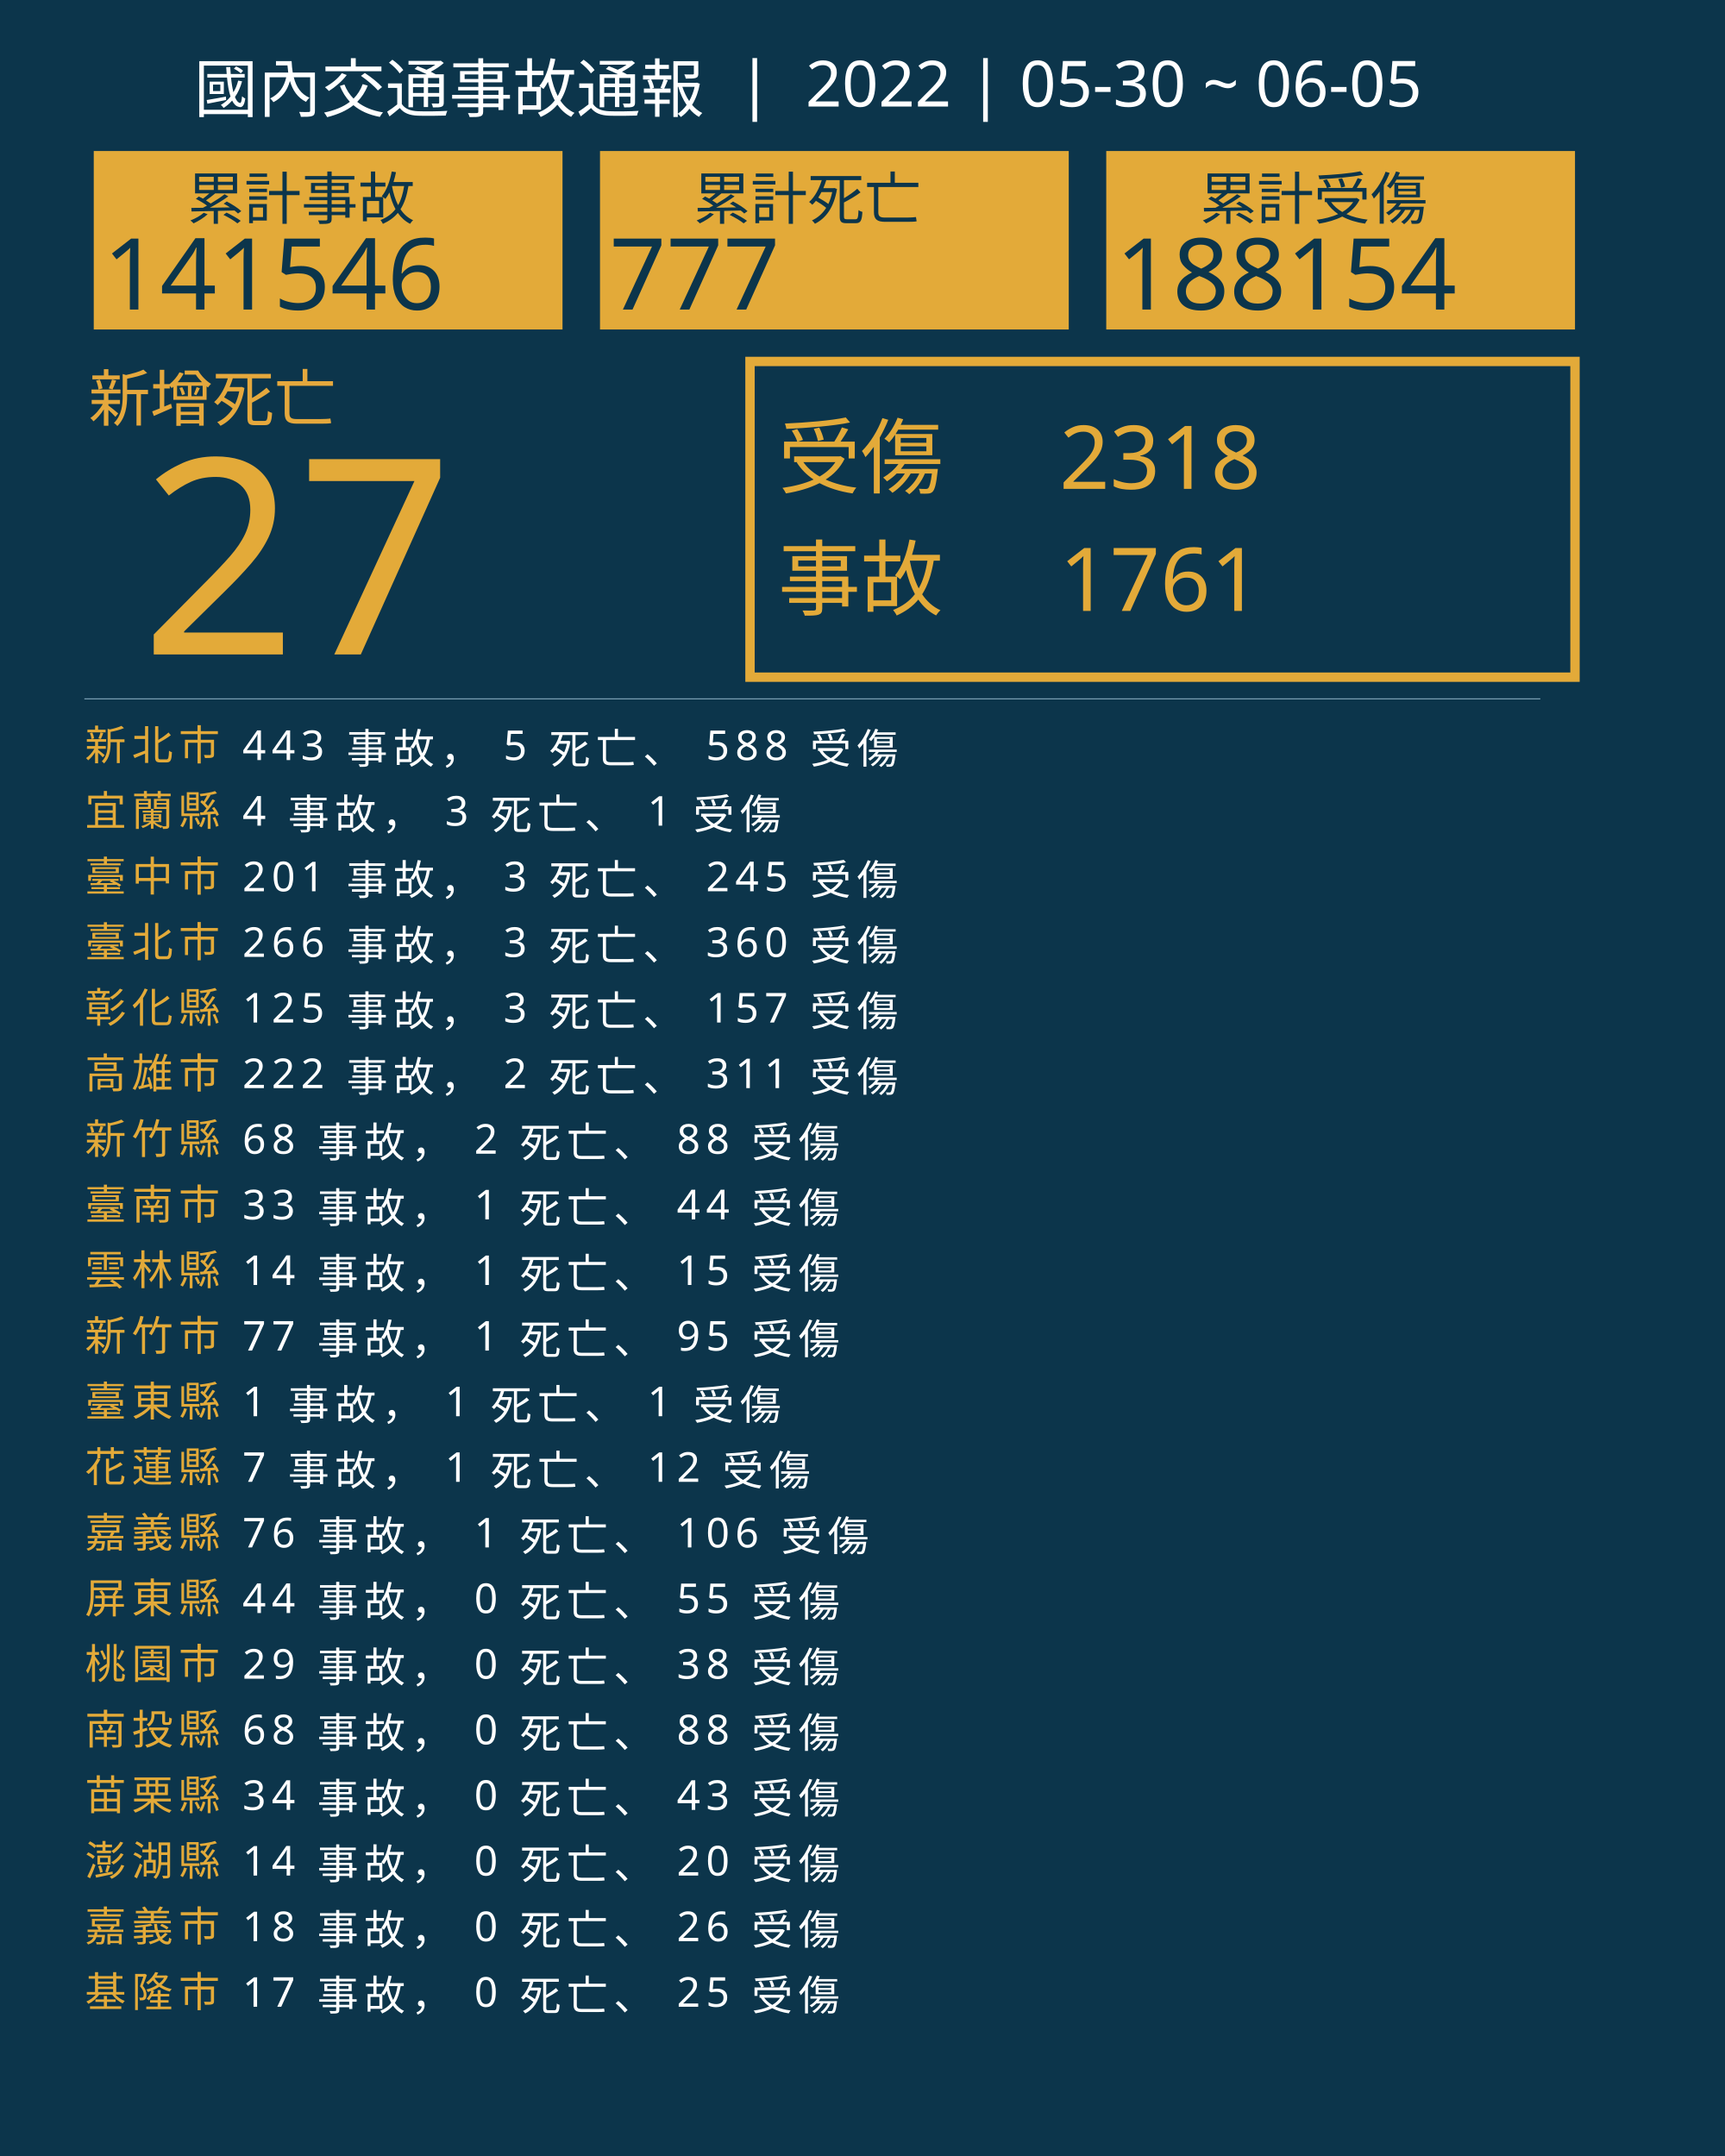
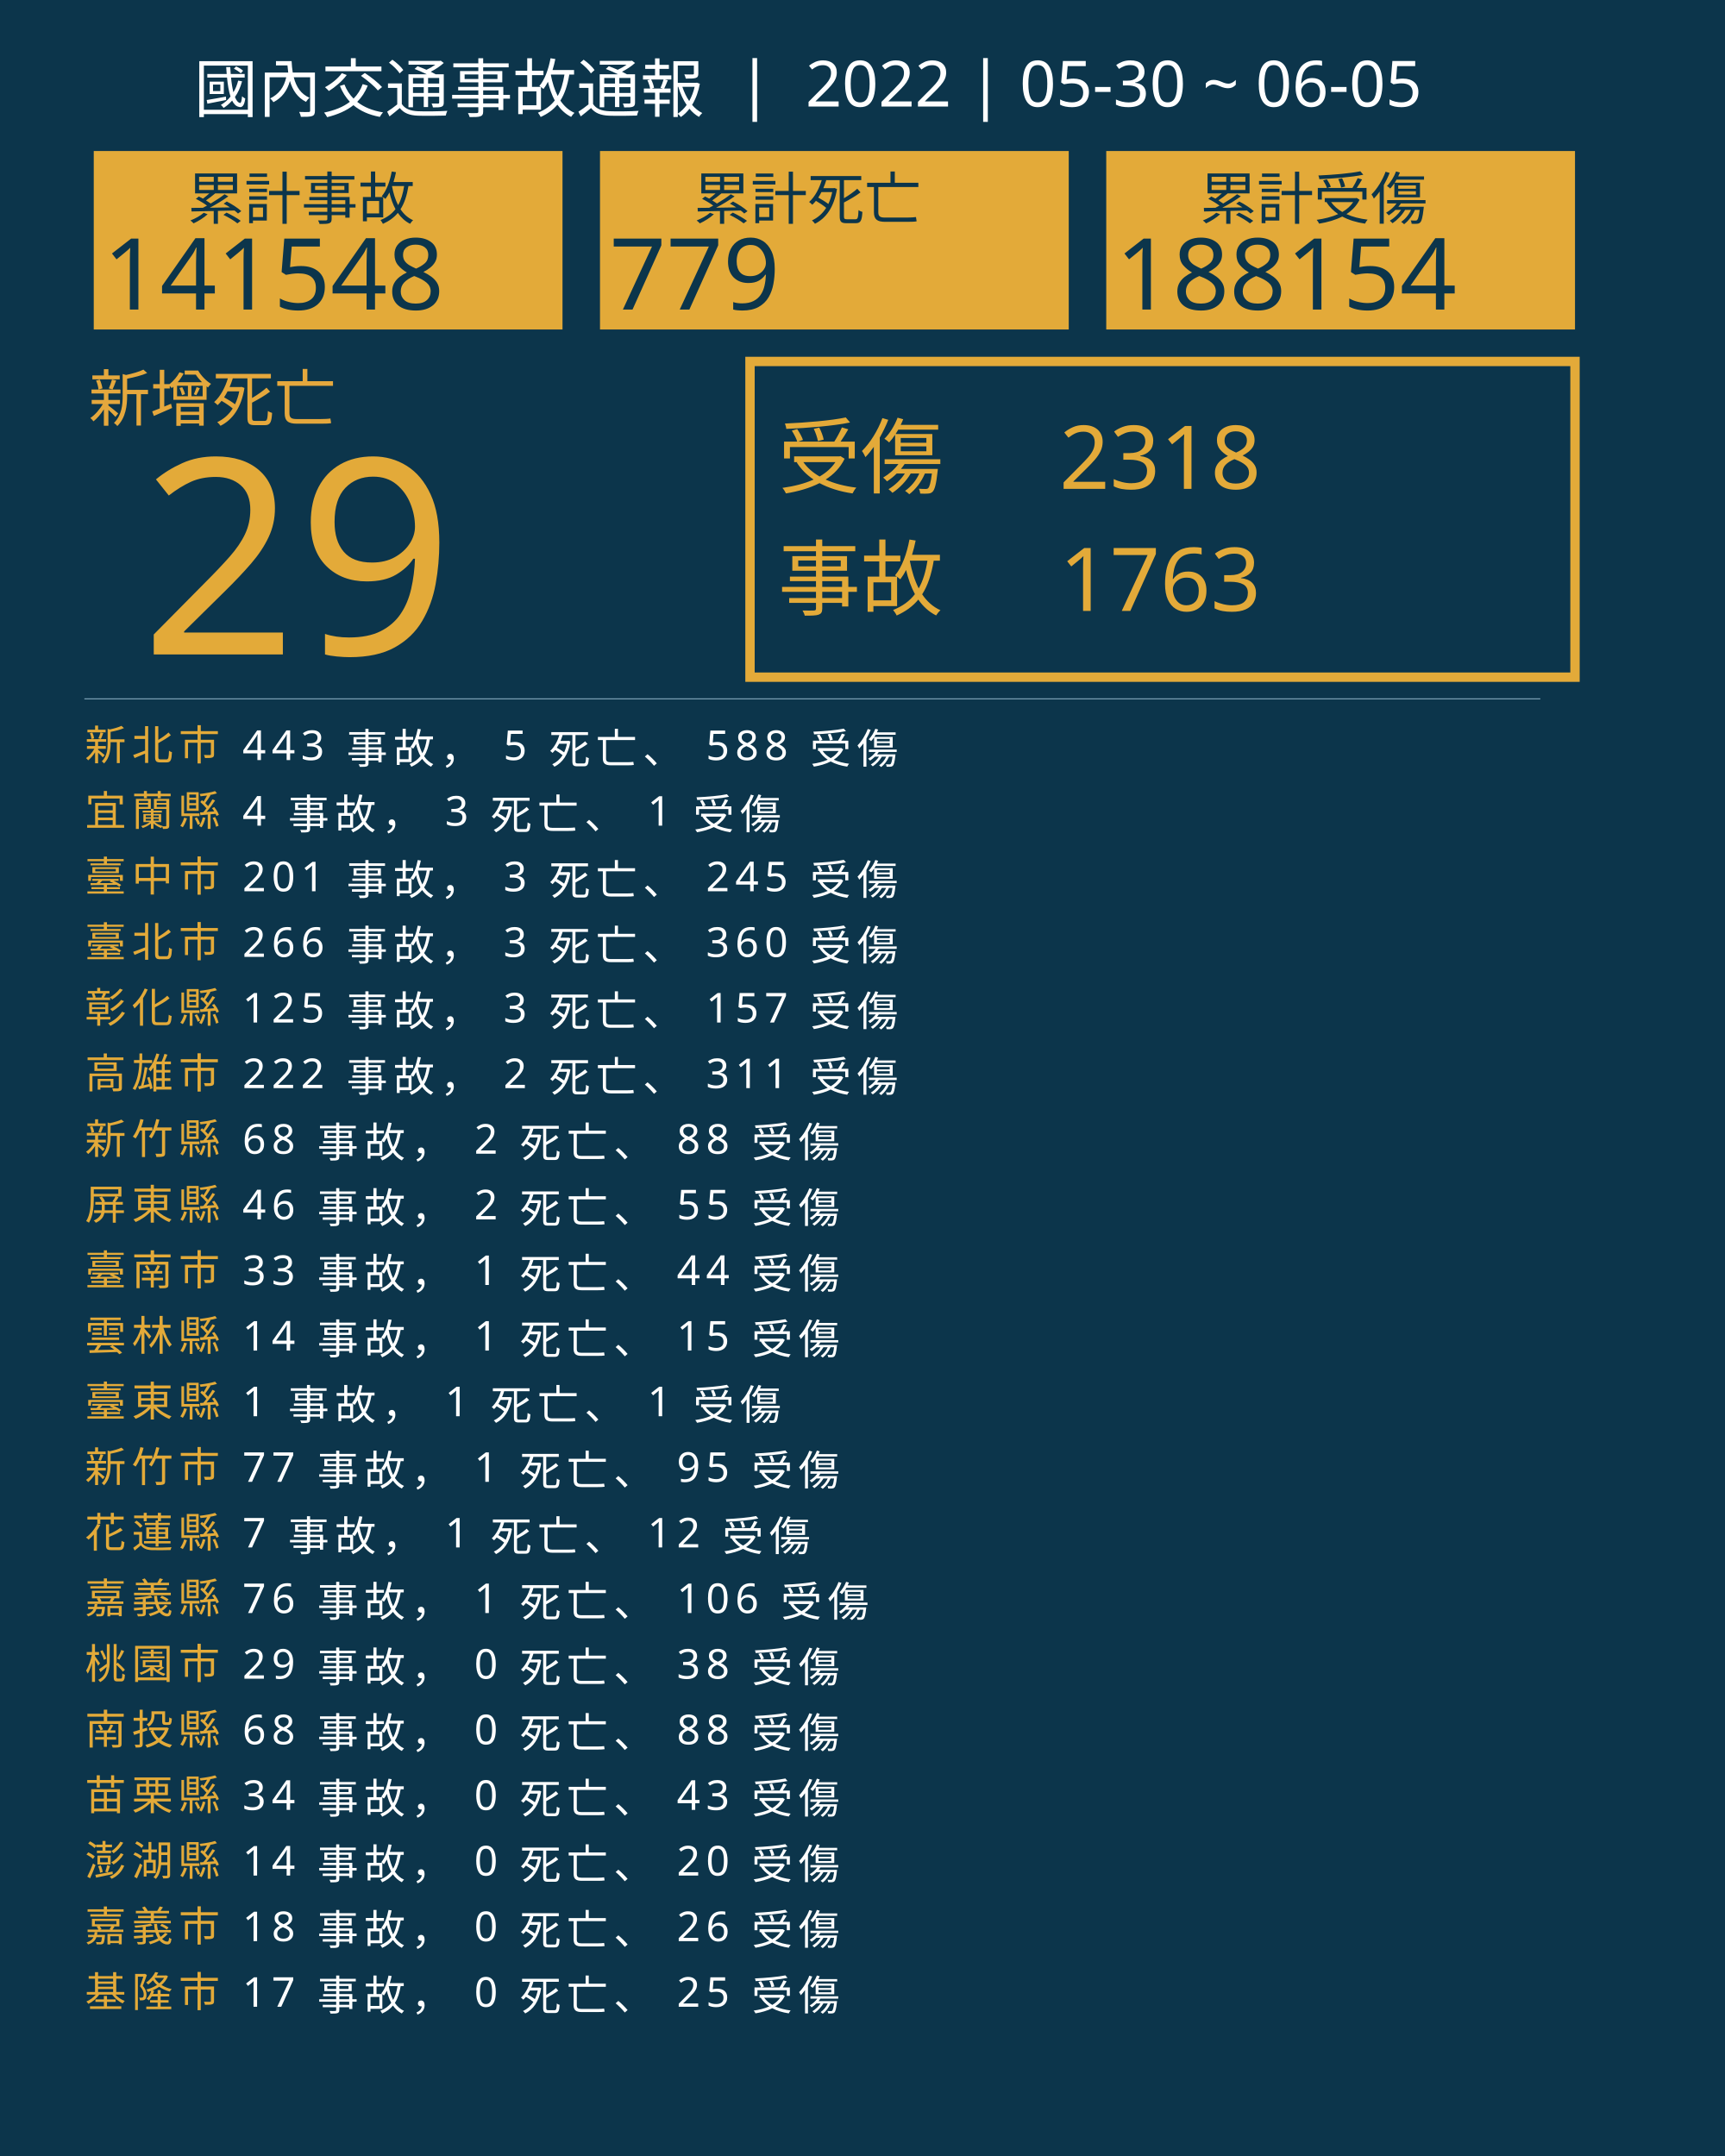
<svg xmlns="http://www.w3.org/2000/svg" version="1.1" id="圖層_1" x="0px" y="0px" viewBox="0 0 1840 2300" style="enable-background:new 0 0 1840 2300;" xml:space="preserve">
  <style type="text/css">
	.st0{fill:#0C354B;}
	.st1{fill:#E5A83D;}
	.st2{font-family:'NotoSansCJKtc-Bold-B5pc-H';}
	.st3{font-size:66px;}
	.st4{fill:#E3AA39;}
	.st5{font-family:'Arial-BoldMT';}
	.st6{font-size:291.776px;}
	.st7{fill:none;stroke:#E3AA39;stroke-miterlimit:10;stroke-width:10;}
	.st8{font-family:'NotoSansCJKtc-Light-B5pc-H';}
	.st9{font-size:88px;}
	.st10{font-family:'NotoSansCJKtc-Medium-B5pc-H';}
	.st11{font-size:94px;}
	.st12{fill:none;stroke:#8AAFC1;stroke-miterlimit:10;}
	.st13{font-size:60.649px;}
	.st14{font-size:106px;}
	.st15{fill:none;}
	.st16{font-size:44px;}
	.st17{letter-spacing:6;}
	.st18{fill:#FFFFFF;}
	.st19{letter-spacing:1;}
	.st20{font-size:68px;}
</style>
  <rect class="st0" width="1840" height="2300" />
  <text transform="matrix(1 0 0 1 94.5001 449.017)" class="st1 st2 st3">新增死亡</text>
  <g>
-     <text transform="matrix(1 0 0 1 150 698.1412)" class="st4 st5 st6">27</text>
+     <text transform="matrix(1 0 0 1 150 698.1412)" class="st4 st5 st6">29</text>
  </g>
  <g>
    <rect x="800" y="385.6" class="st7" width="880" height="336.8" />
    <g>
      <text transform="matrix(1 0 0 1 830 519.593)" class="st4 st8 st9">受傷</text>
      <text transform="matrix(1 0 0 1 1130 521.5084)" class="st4 st10 st11">2318</text>
-       <text transform="matrix(1 0 0 1 1130 651.7274)" class="st4 st10 st11">1761</text>
+       <text transform="matrix(1 0 0 1 1130 651.7274)" class="st4 st10 st11">1763</text>
      <text transform="matrix(1 0 0 1 830 649.4965)" class="st4 st8 st9">事故</text>
    </g>
  </g>
  <line class="st12" x1="90" y1="745.5" x2="1643" y2="745.5" />
  <g>
    <g>
      <rect x="100" y="161.1" class="st4" width="500" height="190.4" />
      <g>
        <text transform="matrix(1 0 0 1 200 233.9079)" class="st0 st10 st13">累計事故</text>
        <g>
-           <text transform="matrix(1 0 0 1 110 330.2121)" class="st0 st5 st14">141546</text>
+           <text transform="matrix(1 0 0 1 110 330.2121)" class="st0 st5 st14">141548</text>
        </g>
      </g>
    </g>
    <g>
      <rect x="640" y="161.1" class="st4" width="500" height="190.4" />
      <g>
        <text transform="matrix(1 0 0 1 740 233.908)" class="st0 st10 st13">累計死亡</text>
        <g>
-           <text transform="matrix(1 0 0 1 650 330.2122)" class="st0 st5 st14">777</text>
+           <text transform="matrix(1 0 0 1 650 330.2122)" class="st0 st5 st14">779</text>
        </g>
      </g>
    </g>
    <g>
      <rect x="1180" y="161.1" class="st4" width="500" height="190.4" />
      <g>
        <text transform="matrix(1 0 0 1 1280 233.908)" class="st0 st10 st13">累計受傷</text>
        <g>
          <text transform="matrix(1 0 0 1 1190 330.2122)" class="st0 st5 st14">188154</text>
        </g>
      </g>
    </g>
  </g>
  <rect x="90.6" y="772.1" class="st15" width="1141.8" height="314.8" />
  <text transform="matrix(1 0 0 1 90.5591 810.7965)">
    <tspan x="0" y="0" class="st4 st10 st16 st17">新北市</tspan>
    <tspan x="150.6" y="0" class="st18 st10 st16 st17"> 443 事故， 5 死亡、 588 受傷</tspan>
    <tspan x="0" y="70" class="st4 st10 st16 st17">宜蘭縣</tspan>
    <tspan x="150.6" y="70" class="st18 st10 st16 st17"> 4 事故， 3 死亡、 1 受傷</tspan>
    <tspan x="0" y="140" class="st4 st10 st16 st17">臺中市</tspan>
    <tspan x="150.6" y="140" class="st18 st10 st16 st17"> 201 事故， 3 死亡、 245 受傷</tspan>
    <tspan x="0" y="210" class="st4 st10 st16 st17">臺北市</tspan>
    <tspan x="150.6" y="210" class="st18 st10 st16 st17"> 266 事故， 3 死亡、 360 受傷</tspan>
    <tspan x="0" y="280" class="st4 st10 st16 st17">彰化縣</tspan>
    <tspan x="150.6" y="280" class="st18 st10 st16 st17"> 125 事故， 3 死亡、 157 受傷</tspan>
    <tspan x="0" y="350" class="st4 st10 st16 st17">高雄市</tspan>
    <tspan x="150.6" y="350" class="st18 st10 st16 st17"> 222 事故， 2 死亡、 311 受傷</tspan>
    <tspan x="0" y="420" class="st4 st10 st16 st17">新竹縣</tspan>
    <tspan x="150.6" y="420" class="st18 st10 st16 st17"> 68 事故， 2 死亡、 88 受傷</tspan>
-     <tspan x="0" y="490" class="st4 st10 st16 st17">臺南市</tspan>
-     <tspan x="150.6" y="490" class="st18 st10 st16 st17"> 33 事故， 1 死亡、 44 受傷</tspan>
-     <tspan x="0" y="560" class="st4 st10 st16 st17">雲林縣</tspan>
-     <tspan x="150.6" y="560" class="st18 st10 st16 st17"> 14 事故， 1 死亡、 15 受傷</tspan>
-     <tspan x="0" y="630" class="st4 st10 st16 st17">新竹市</tspan>
-     <tspan x="150.6" y="630" class="st18 st10 st16 st17"> 77 事故， 1 死亡、 95 受傷</tspan>
+     <tspan x="0" y="490" class="st4 st10 st16 st17">屏東縣</tspan>
+     <tspan x="150.6" y="490" class="st18 st10 st16 st17"> 46 事故， 2 死亡、 55 受傷</tspan>
+     <tspan x="0" y="560" class="st4 st10 st16 st17">臺南市</tspan>
+     <tspan x="150.6" y="560" class="st18 st10 st16 st17"> 33 事故， 1 死亡、 44 受傷</tspan>
+     <tspan x="0" y="630" class="st4 st10 st16 st17">雲林縣</tspan>
+     <tspan x="150.6" y="630" class="st18 st10 st16 st17"> 14 事故， 1 死亡、 15 受傷</tspan>
    <tspan x="0" y="700" class="st4 st10 st16 st17">臺東縣</tspan>
    <tspan x="150.6" y="700" class="st18 st10 st16 st17"> 1 事故， 1 死亡、 1 受傷</tspan>
-     <tspan x="0" y="770" class="st4 st10 st16 st17">花蓮縣</tspan>
-     <tspan x="150.6" y="770" class="st18 st10 st16 st17"> 7 事故， 1 死亡、 12 受傷</tspan>
-     <tspan x="0" y="840" class="st4 st10 st16 st17">嘉義縣</tspan>
-     <tspan x="150.6" y="840" class="st18 st10 st16 st17"> 76 事故， 1 死亡、 106 受傷</tspan>
-     <tspan x="0" y="910" class="st4 st10 st16 st17">屏東縣</tspan>
-     <tspan x="150.6" y="910" class="st18 st10 st16 st17"> 44 事故， 0 死亡、 55 受傷</tspan>
+     <tspan x="0" y="770" class="st4 st10 st16 st17">新竹市</tspan>
+     <tspan x="150.6" y="770" class="st18 st10 st16 st17"> 77 事故， 1 死亡、 95 受傷</tspan>
+     <tspan x="0" y="840" class="st4 st10 st16 st17">花蓮縣</tspan>
+     <tspan x="150.6" y="840" class="st18 st10 st16 st17"> 7 事故， 1 死亡、 12 受傷</tspan>
+     <tspan x="0" y="910" class="st4 st10 st16 st17">嘉義縣</tspan>
+     <tspan x="150.6" y="910" class="st18 st10 st16 st17"> 76 事故， 1 死亡、 106 受傷</tspan>
    <tspan x="0" y="980" class="st4 st10 st16 st17">桃園市</tspan>
    <tspan x="150.6" y="980" class="st18 st10 st16 st17"> 29 事故， 0 死亡、 38 受傷</tspan>
    <tspan x="0" y="1050" class="st4 st10 st16 st17">南投縣</tspan>
    <tspan x="150.6" y="1050" class="st18 st10 st16 st17"> 68 事故， 0 死亡、 88 受傷</tspan>
    <tspan x="0" y="1120" class="st4 st10 st16 st17">苗栗縣</tspan>
    <tspan x="150.6" y="1120" class="st18 st10 st16 st17"> 34 事故， 0 死亡、 43 受傷</tspan>
    <tspan x="0" y="1190" class="st4 st10 st16 st17">澎湖縣</tspan>
    <tspan x="150.6" y="1190" class="st18 st10 st16 st17"> 14 事故， 0 死亡、 20 受傷</tspan>
    <tspan x="0" y="1260" class="st4 st10 st16 st17">嘉義市</tspan>
    <tspan x="150.6" y="1260" class="st18 st10 st16 st17"> 18 事故， 0 死亡、 26 受傷</tspan>
    <tspan x="0" y="1330" class="st4 st10 st16 st17">基隆市</tspan>
    <tspan x="150.6" y="1330" class="st18 st10 st16 st17"> 17 事故， 0 死亡、 25 受傷</tspan>
  </text>
  <text transform="matrix(1 0 0 1 207 119.2712)" class="st18 st8 st20">國內交通事故通報  |  2022 | 05-30 ~ 06-05</text>
</svg>
